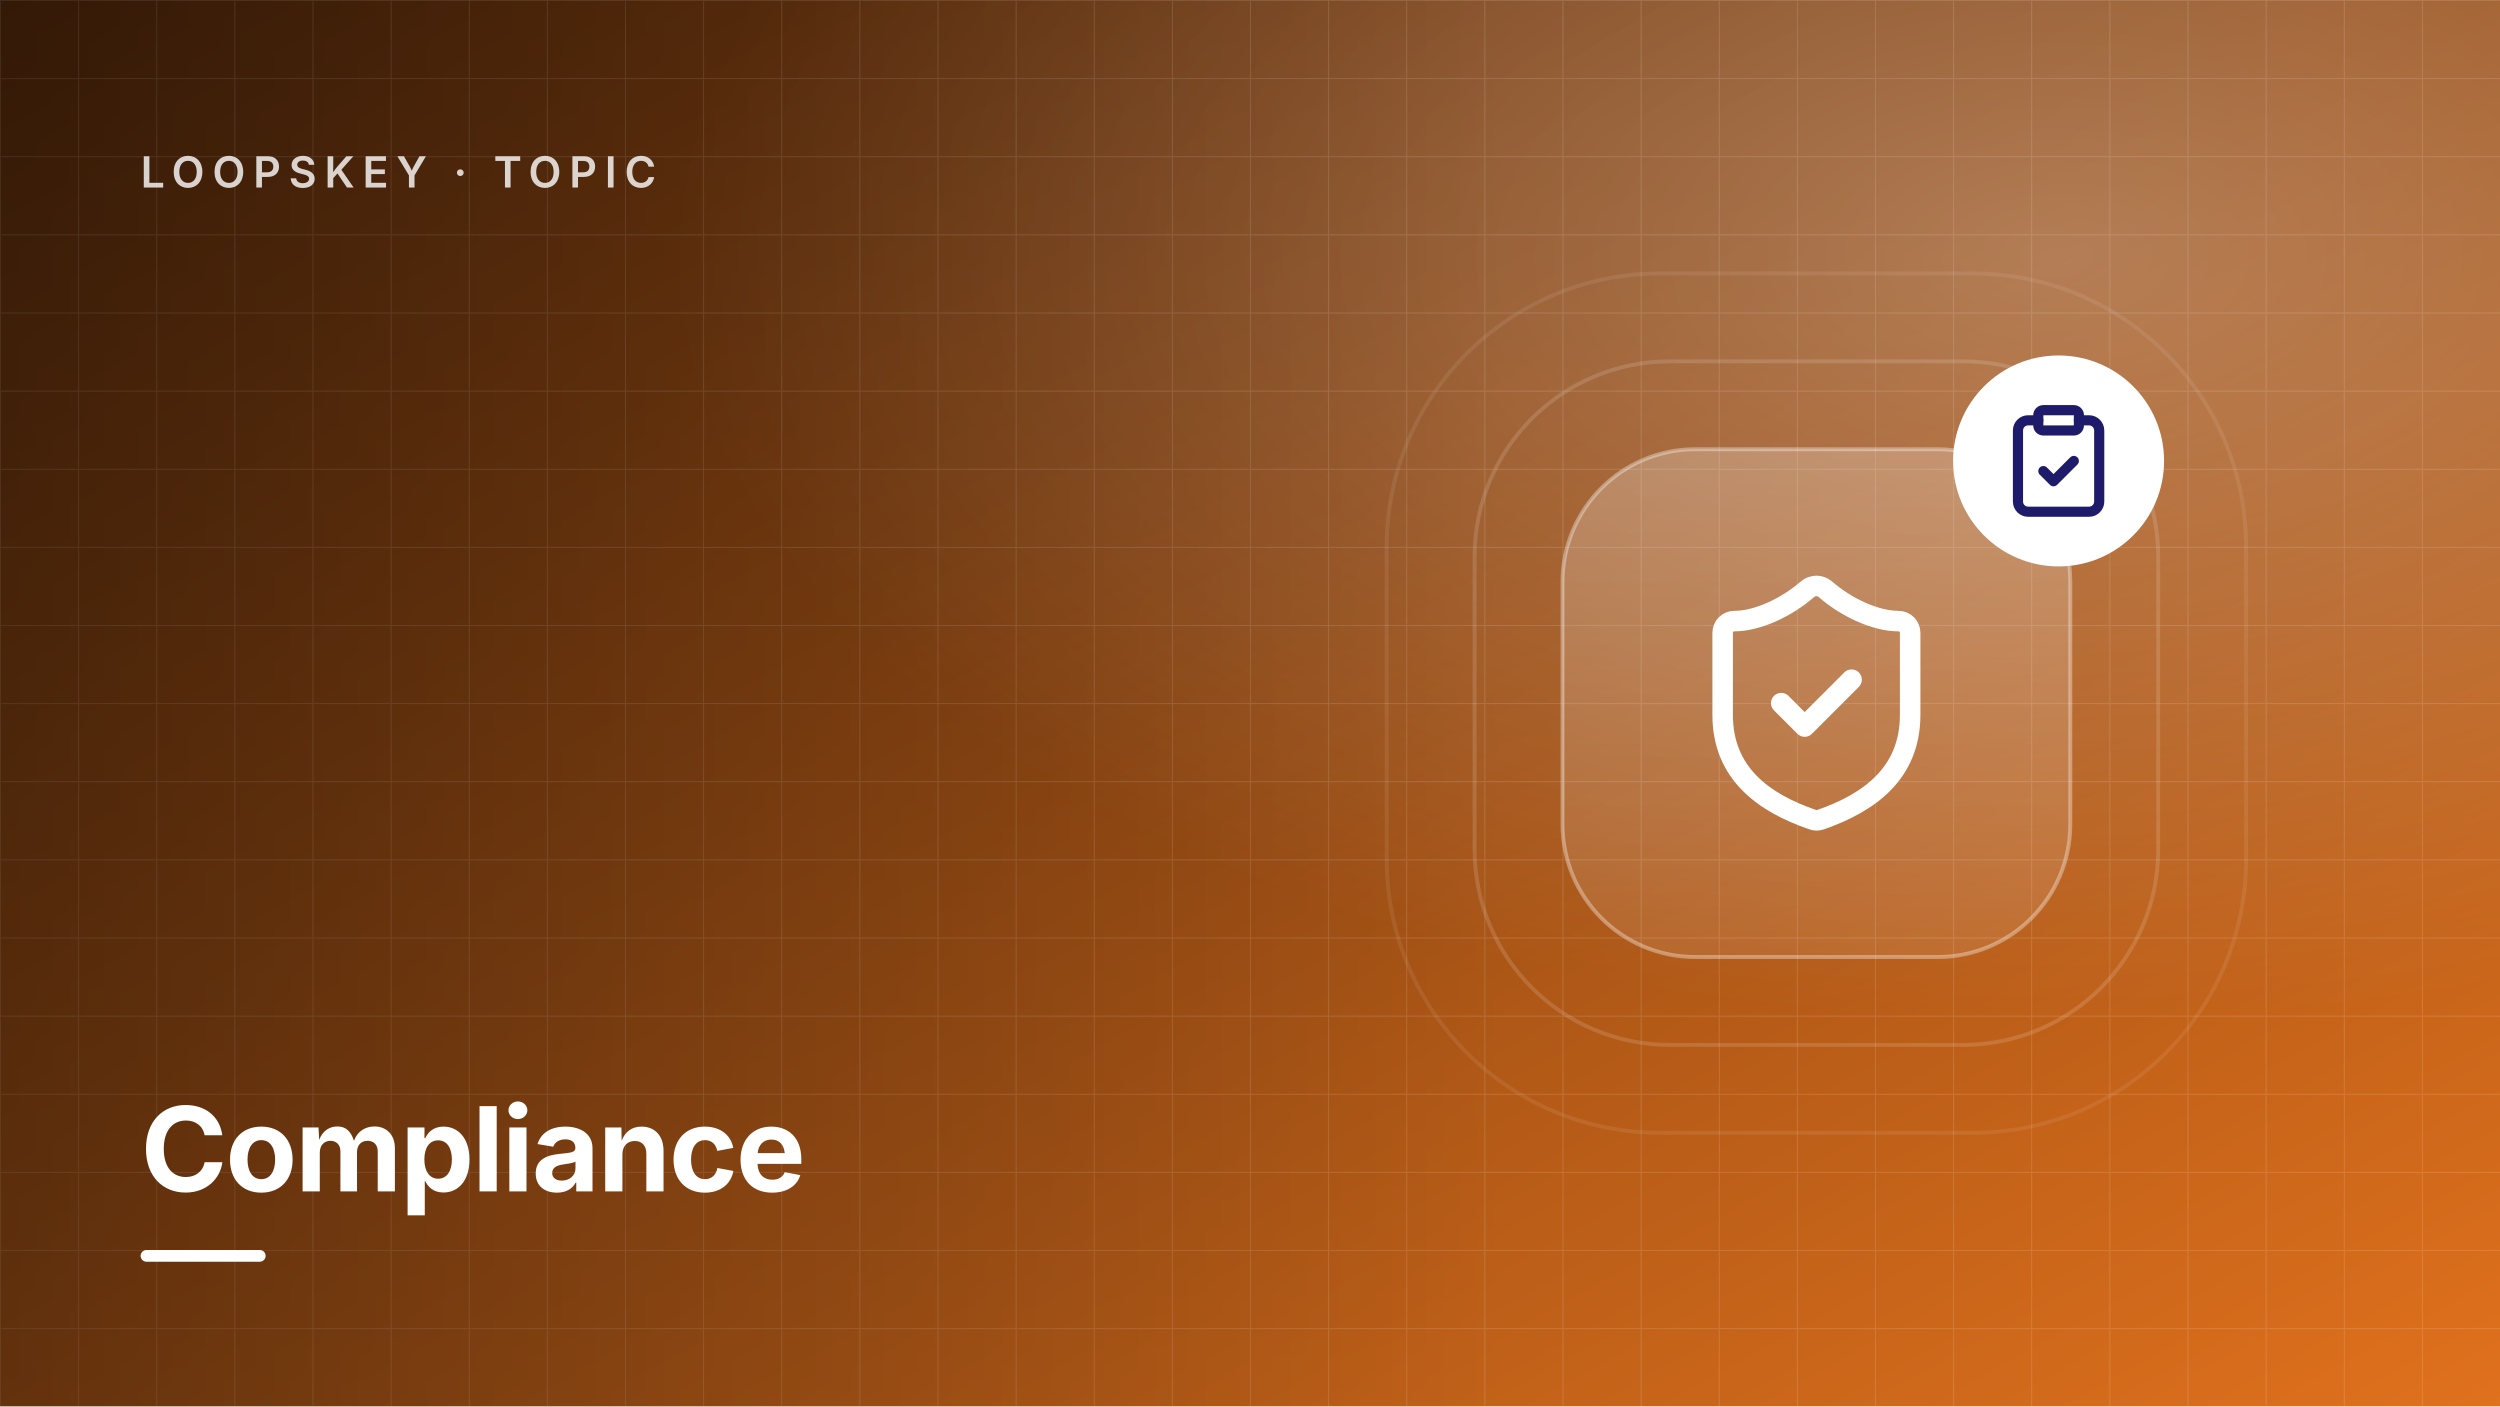
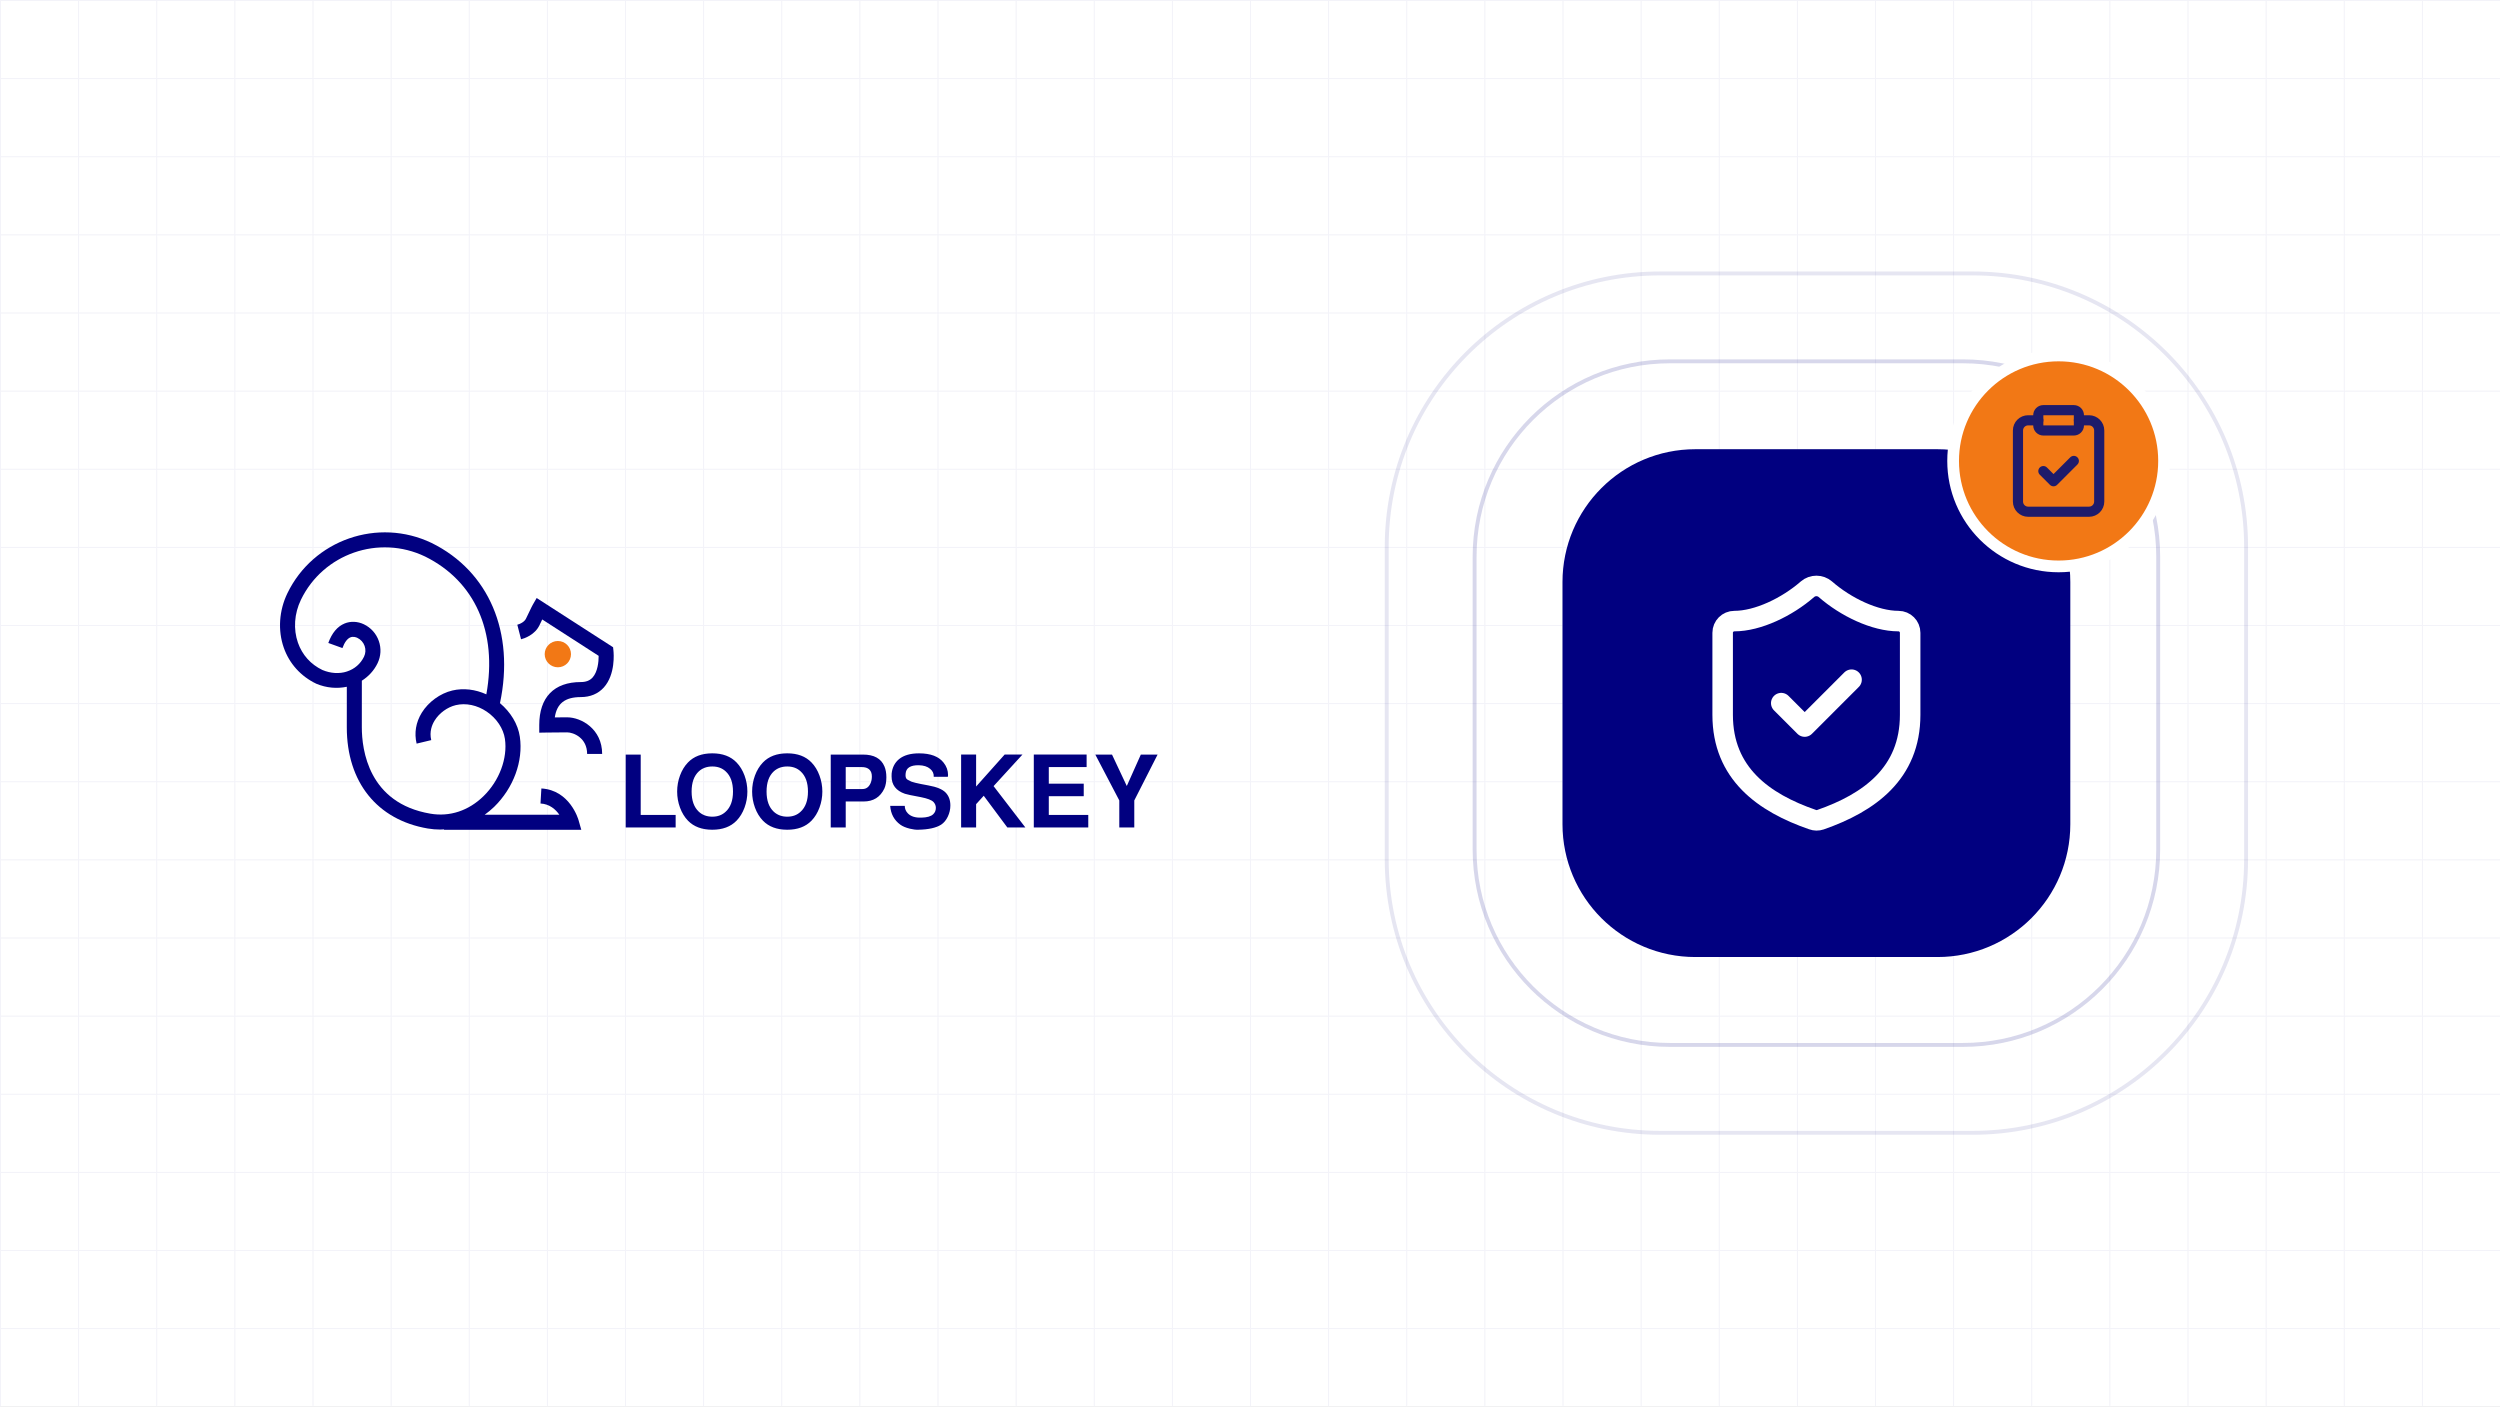
<svg xmlns="http://www.w3.org/2000/svg" width="1280" height="720" viewBox="0 0 1280 720">
  <defs>
-     <linearGradient id="bg" x1="0" y1="0" x2="1" y2="1">
-       <stop offset="0" stop-color="#4e260a" />
-       <stop offset="1" stop-color="#e0711d" />
-     </linearGradient>
-     <radialGradient id="glow" cx="0.82" cy="0.18" r="0.55">
-       <stop offset="0" stop-color="#ffffff" stop-opacity="0.28" />
-       <stop offset="1" stop-color="#ffffff" stop-opacity="0" />
-     </radialGradient>
-     <linearGradient id="fade" x1="0" y1="0" x2="1" y2="0">
-       <stop offset="0" stop-color="#000" stop-opacity="0.35" />
-       <stop offset="0.6" stop-color="#000" stop-opacity="0" />
-     </linearGradient>
-     <pattern id="p" width="40" height="40" patternUnits="userSpaceOnUse">
-       <path d="M40 0H0V40" fill="none" stroke="#fff" stroke-width="1" />
+     <pattern id="grid" width="40" height="40" patternUnits="userSpaceOnUse">
+       <path d="M40 0H0V40" fill="none" stroke="#010080" stroke-opacity="0.05" stroke-width="1" />
    </pattern>
-     <linearGradient id="tile" x1="0" y1="0" x2="0" y2="1">
-       <stop offset="0" stop-color="#ffffff" stop-opacity="0.24" />
-       <stop offset="1" stop-color="#ffffff" stop-opacity="0.08" />
-     </linearGradient>
  </defs>
-   <rect width="1280" height="720" fill="url(#bg)" />
-   <rect width="1280" height="720" fill="url(#p)" opacity="0.13" />
-   <rect width="1280" height="720" fill="url(#glow)" />
-   <rect width="1280" height="720" fill="url(#fade)" />
-   <rect x="710" y="140" width="440" height="440" rx="140" fill="none" stroke="#fff" stroke-opacity="0.08" stroke-width="2" />
-   <rect x="755" y="185" width="350" height="350" rx="100" fill="none" stroke="#fff" stroke-opacity="0.14" stroke-width="2" />
-   <rect x="800" y="230" width="260" height="260" rx="68" fill="url(#tile)" stroke="#fff" stroke-opacity="0.35" stroke-width="2" />
+   <rect width="1280" height="720" fill="#fff" />
+   <rect width="1280" height="720" fill="url(#grid)" />
+   <rect x="710" y="140" width="440" height="440" rx="140" fill="none" stroke="#010080" stroke-opacity="0.1" stroke-width="2" />
+   <rect x="755" y="185" width="350" height="350" rx="100" fill="none" stroke="#010080" stroke-opacity="0.16" stroke-width="2" />
+   <rect x="800" y="230" width="260" height="260" rx="68" fill="#010080" />
  <g transform="translate(858 288) scale(6)" fill="none" stroke="#fff" stroke-width="1.75" stroke-linecap="round" stroke-linejoin="round">
    <path d="M20 13c0 5-3.5 7.5-7.66 8.95a1 1 0 0 1-.67-.01C7.5 20.5 4 18 4 13V6a1 1 0 0 1 1-1c2 0 4.5-1.2 6.24-2.72a1.17 1.17 0 0 1 1.52 0C14.51 3.81 17 5 19 5a1 1 0 0 1 1 1z" />
    <path d="m9 12 2 2 4-4" />
  </g>
-   <circle cx="1054" cy="236" r="54" fill="#ffffff" stroke="#fff" stroke-opacity="0" stroke-width="6" />
+   <circle cx="1054" cy="236" r="54" fill="#F27815" stroke="#fff" stroke-width="6" />
  <g transform="translate(1022.8 204.8) scale(2.6)" fill="none" stroke="#1E1B6B" stroke-width="2" stroke-linecap="round" stroke-linejoin="round">
    <rect width="8" height="4" x="8" y="2" rx="1" ry="1" />
    <path d="M16 4h2a2 2 0 0 1 2 2v14a2 2 0 0 1-2 2H6a2 2 0 0 1-2-2V6a2 2 0 0 1 2-2h2" />
    <path d="m9 14 2 2 4-4" />
  </g>
-   <text x="72" y="96" font-family="Inter, Arial, sans-serif" font-size="22" font-weight="600" letter-spacing="4" fill="#fff" fill-opacity="0.8">LOOPSKEY · TOPIC</text>
-   <text x="72" y="610" font-family="Inter, Arial, sans-serif" font-size="60" font-weight="700" letter-spacing="-1" fill="#fff">Compliance</text>
-   <rect x="72" y="640" width="64" height="6" rx="3" fill="#ffffff" />
+   <g transform="translate(130.4 268.8) scale(0.829)">
+     <path fill="#010080" d="M108.47,178.28c-38.19-6.5-42.3-39.45-42.3-53.32l0.01-28.8c4.06-2.59,7.48-6.17,9.71-10.79c2.09-4.32,2.36-9.21,0.77-13.74c-1.59-4.55-4.87-8.22-9.23-10.31c-3.85-1.83-8.16-2.02-11.87-0.51c-4.48,1.84-7.88,5.89-10.09,12.05l8.73,3.15c1.28-3.53,2.96-5.81,4.88-6.6c1.78-0.74,3.62-0.05,4.33,0.29c2.12,1.02,3.71,2.8,4.49,5.01c0.76,2.19,0.63,4.55-0.38,6.63c-2.17,4.49-5.9,7.58-10.35,9.07h-0.27v0.11c-4.57,1.45-9.88,1.21-15.08-0.97c-7.23-3.47-12.46-9.31-15.11-16.86c-2.92-8.35-2.26-18.01,1.84-26.49c13.74-28.45,48.15-40.43,76.7-26.73c30.89,15.27,44.77,46.86,37.82,85.12c-6.75-3.07-14.12-3.99-20.97-2.38c-7.54,1.78-14.77,7.04-18.9,13.72c-3.65,5.93-4.76,12.53-3.19,19.09l9.03-2.16c-1.24-5.18,0.44-9.42,2.07-12.06c2.87-4.66,7.9-8.31,13.11-9.55c6.22-1.48,13.21,0,19.12,4.03c6.08,4.14,10.27,10.43,11.21,16.83c1.73,11.96-3.44,25.82-13.19,35.33C132.13,176.48,120.45,180.35,108.47,178.28 M177.06,162.72l-0.54,9.28c5.7,0.32,9.39,3.71,11.63,6.93h-46.09c2.01-1.46,3.97-3.04,5.81-4.83c11.99-11.69,18.08-28.29,15.89-43.32c-1.13-7.78-5.71-15.24-12.27-20.75c9.24-43.62-6.76-81.4-42.16-98.91c-33.17-15.9-73.16-2-89.13,31.04c-5.16,10.69-5.98,22.94-2.24,33.6c3.42,9.79,10.48,17.67,20.05,22.26c6.36,2.68,12.91,3.14,18.89,1.89l-0.01,25.06c-0.01,33.78,18.69,57.14,50.03,62.48c2.55,0.43,5.11,0.65,7.65,0.65c0.8,0,1.59-0.08,2.38-0.12v0.25h84.76l-1.68-5.91C199.82,181.54,194.55,163.72,177.06,162.72" />
+     <path fill="#010080" d="M201.45,106.28c5.79,0,10.69-2.05,14.17-5.92c7.28-8.09,6.11-21.19,5.96-22.66l-0.23-2.2l-47.2-30.4l-2.43,4.22c0,0-0.89,1.56-4.16,8.5c-1.01,2.14-3.85,3.38-5.36,3.77l2.31,8.99c1.95-0.5,8.53-2.62,11.44-8.8c0.64-1.36,1.18-2.5,1.64-3.44l34.85,22.47c0.02,3.74-0.62,9.91-3.74,13.37c-1.71,1.9-4.09,2.82-7.25,2.82c-16.57,0-25.7,9.42-25.7,26.54v4.72l4.72-0.08c0.01,0,6.15-0.1,12.5-0.11c3.87,0,12.35,3.36,12.35,13.34h9.28c0-15.43-12.91-22.63-21.64-22.63c-2.73,0-5.41,0.03-7.61,0.05C186.61,110.19,191.71,106.28,201.45,106.28" />
+     <path fill="#F27815" d="M195.36,79.76c0-4.49-3.64-8.12-8.12-8.12c-4.49,0-8.13,3.63-8.13,8.12c0,4.49,3.64,8.12,8.13,8.12C191.72,87.89,195.36,84.25,195.36,79.76" />
+     <path fill="#010080" d="M538.62,161.2l-9.13-19.41h-10.32l14.82,28.33v16.69h9.26v-16.69l14.4-28.33h-10.36L538.62,161.2z M481.19,186.81h33.64v-7.73h-24.38v-11.6h21.58v-7.73h-21.58v-10.24h23.36v-7.73h-32.62V186.81z M445.56,186.81v-14.4l4.71-5.19l14.57,19.58h11.13l-19.62-25.53l17.84-19.5h-11l-17.63,19.75v-19.75h-9.26v45.02H445.56z M428.23,154.45c0-2.8-0.91-5.35-2.72-7.64c-2.98-3.85-8.04-5.78-15.21-5.78c-5.27,0-9.36,1.17-12.28,3.52c-2.69,2.21-4.23,5.2-4.63,8.96c-0.03,0.6-0.04,1.18-0.04,1.74c0,5.27,2.75,8.85,8.24,10.75c1.02,0.37,4.3,1.06,9.85,2.08c4.02,0.79,6.61,1.78,7.77,2.97c0.99,1.05,1.49,2.27,1.49,3.65c0,1.59-0.55,2.9-1.66,3.95c-1.36,1.3-3.75,2-7.18,2.08c-3.82,0.14-6.64-0.74-8.45-2.63c-1.27-1.3-1.91-2.85-1.91-4.63h-9.01c0.37,4.98,2.46,8.86,6.29,11.63c1.47,1.05,3.44,1.87,5.91,2.47c1.95,0.48,3.67,0.69,5.14,0.63c6.29-0.11,10.99-1.14,14.1-3.1c1.72-1.13,3.11-2.8,4.16-5.01s1.57-4.51,1.57-6.88c0-3.29-0.98-5.94-2.93-7.96c-1.95-2.02-5.49-3.49-10.61-4.4c-6.94-1.25-10.71-2.17-11.3-2.76c-1.13-0.45-1.9-0.92-2.29-1.4c-0.48-0.62-0.65-1.66-0.51-3.1c0.25-3.54,2.96-5.28,8.11-5.22c3.03,0.06,5.38,0.8,7.05,2.25c1.59,1.3,2.32,2.93,2.21,4.89h8.71C428.19,155.2,428.23,154.84,428.23,154.45 M374.97,149.52c3.09,0,5.04,1.15,5.86,3.44c0.23,0.65,0.34,1.44,0.34,2.38c0,1.48-0.24,2.79-0.72,3.95c-1.05,2.52-2.73,3.78-5.06,3.78h-10.36v-13.55H374.97z M365.03,186.81v-16.05h11.04c6.03,0,10.31-2.68,12.83-8.03c0.82-1.81,1.23-4.12,1.23-6.92c0-2.63-0.4-4.87-1.19-6.71c-2.04-4.87-6.44-7.31-13.21-7.31h-19.96v45.02H365.03z M320.6,177.09c-2.97-2.75-4.46-6.9-4.46-12.45c0-5.58,1.49-9.74,4.46-12.49c2.21-2.01,4.98-3.01,8.32-3.01s6.09,1,8.24,3.01c3.03,2.75,4.55,6.91,4.55,12.49c0,5.55-1.52,9.7-4.55,12.45c-2.15,2.04-4.9,3.06-8.24,3.06S322.81,179.12,320.6,177.09 M348.82,154.72c-1.17-3.19-2.81-5.87-4.91-8.05c-3.62-3.77-8.62-5.65-14.99-5.65c-6.4,0-11.41,1.88-15.03,5.65c-2.1,2.18-3.73,4.86-4.91,8.05c-1.18,3.19-1.76,6.49-1.76,9.91c0,3.43,0.59,6.73,1.76,9.92c1.17,3.19,2.81,5.87,4.91,8.05c3.62,3.74,8.63,5.61,15.03,5.61c6.37,0,11.37-1.87,14.99-5.61c2.1-2.18,3.73-4.86,4.91-8.05c1.18-3.19,1.77-6.49,1.77-9.92C350.59,161.21,350,157.91,348.82,154.72 M274.31,177.09c-2.97-2.75-4.46-6.9-4.46-12.45c0-5.58,1.49-9.74,4.46-12.49c2.21-2.01,4.99-3.01,8.32-3.01c3.34,0,6.09,1,8.24,3.01c3.03,2.75,4.54,6.91,4.54,12.49c0,5.55-1.51,9.7-4.54,12.45c-2.15,2.04-4.9,3.06-8.24,3.06C279.29,180.14,276.51,179.12,274.31,177.09 M302.53,154.72c-1.18-3.19-2.81-5.87-4.91-8.05c-3.63-3.77-8.62-5.65-15-5.65c-6.4,0-11.41,1.88-15.03,5.65c-2.1,2.18-3.73,4.86-4.91,8.05c-1.18,3.19-1.76,6.49-1.76,9.91c0,3.43,0.59,6.73,1.76,9.92c1.18,3.19,2.81,5.87,4.91,8.05c3.62,3.74,8.64,5.61,15.03,5.61c6.37,0,11.37-1.87,15-5.61c2.1-2.18,3.73-4.86,4.91-8.05c1.17-3.19,1.76-6.49,1.76-9.92C304.29,161.21,303.7,157.91,302.53,154.72 M229.15,186.81h30.84v-7.73h-21.58v-37.29h-9.26V186.81z" />
+   </g>
</svg>
